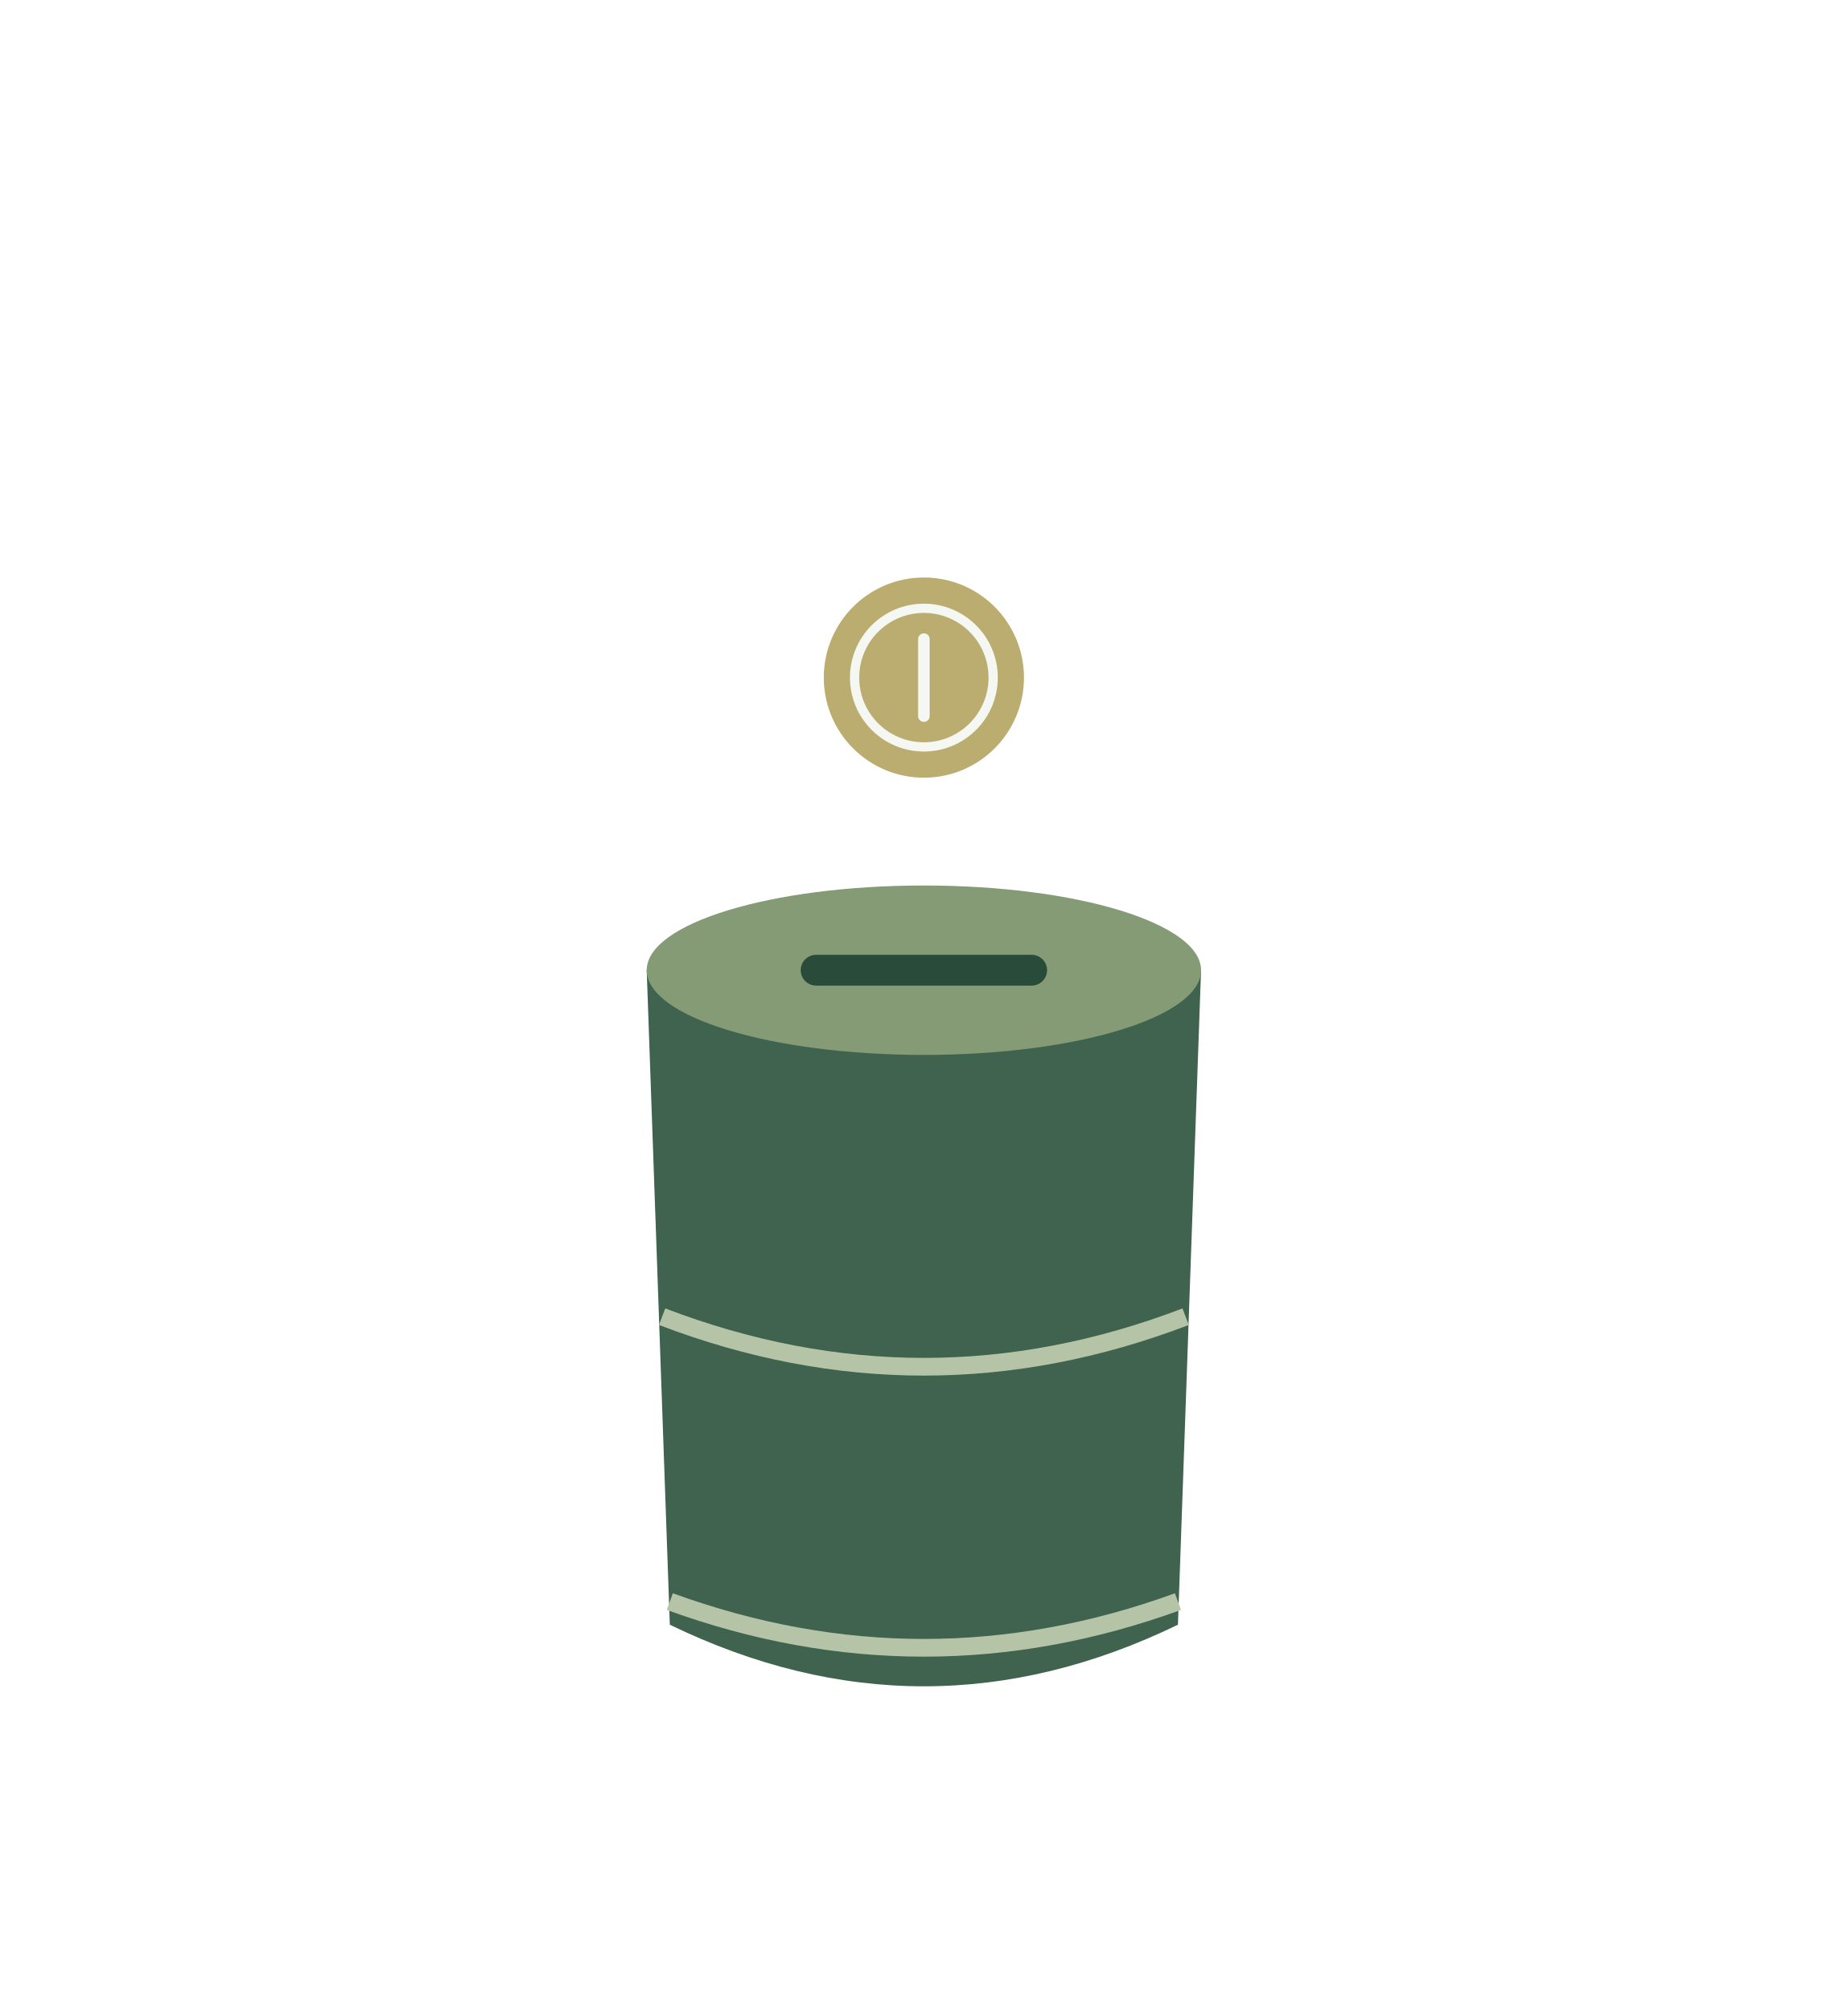
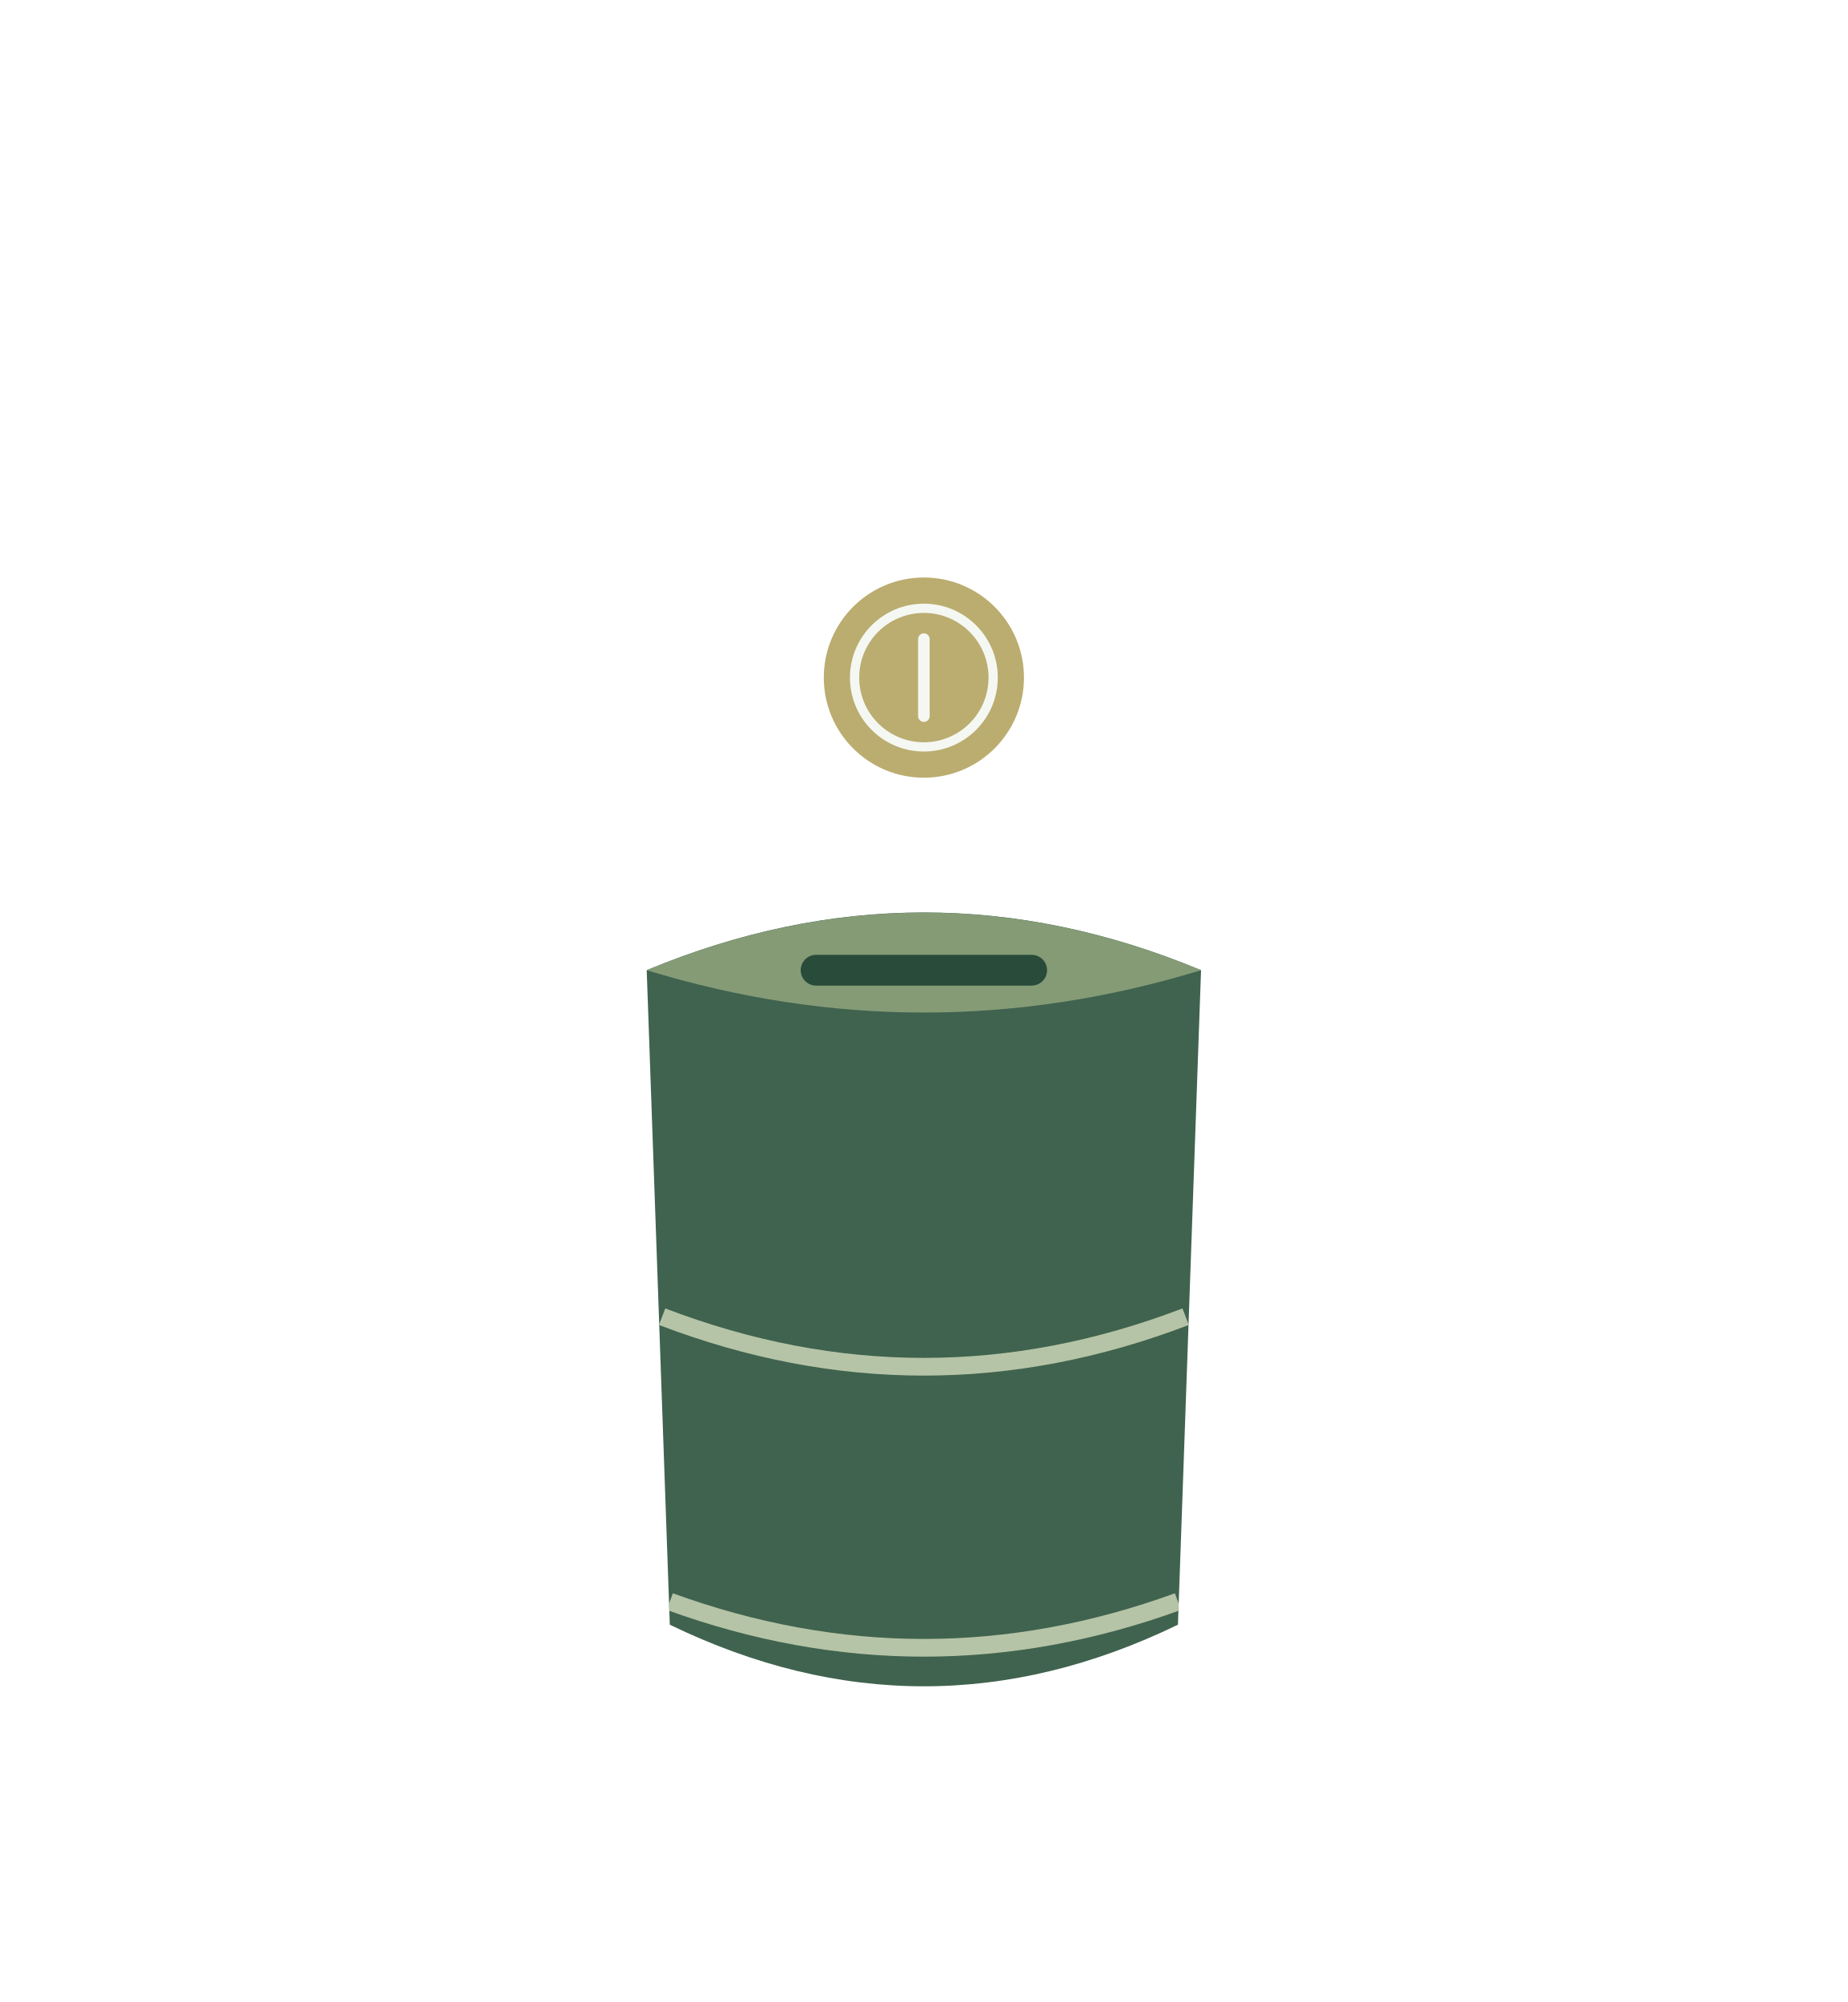
<svg xmlns="http://www.w3.org/2000/svg" viewBox="0 0 240 260">
-   <g transform="matrix(1 0 0 1 0.000 0.000)">
-     <g id="bamboo-bank">
-       <path d="M84 126Q120 111 156 126L153 211Q120 227 87 211Z" fill="#40634f" />
-       <ellipse cx="120" cy="126" rx="36" ry="11" fill="#849b76" />
-       <path d="M106 126H134" stroke="#294b39" stroke-width="4" stroke-linecap="round" />
-       <path d="M86 171Q120 184 154 171" stroke="#b5c4a6" stroke-width="2.3" fill="none" />
-       <path d="M87 208Q120 220 153 208" stroke="#b5c4a6" stroke-width="2.3" fill="none" />
+   <path d="M84 126Q120 111 156 126L153 211Q120 227 87 211Z" transform="matrix(1 0 0 1 0.000 0.000)" fill="#40634f" />
+   <defs>
+     <clipPath id="intro-core">
+       <path d="M84 126Q120 111 156 126L153 211Q120 227 87 211Z" transform="matrix(1 0 0 1 0.000 0.000)" />
+     </clipPath>
+   </defs>
+   <g clip-path="url(#intro-core)">
+     <g transform="matrix(1 0 0 1 0.000 0.000)">
+       <path data-part="rim" d="M84.000 126.000Q120 111.040 156.000 126.000Q120 137.000 84.000 126.000Z" fill="#849b76" />
+       <path d="M106.000 126.000H134.000" stroke="#294b39" stroke-width="4.000" stroke-linecap="round" />
+       <path d="M86 171Q120 184 154 171" fill="none" stroke="#b5c4a6" stroke-width="2.300" />
+       <path d="M87 208Q120 220 153 208" fill="none" stroke="#b5c4a6" stroke-width="2.300" />
    </g>
  </g>
  <defs>
    <clipPath id="intro-coin-slot">
      <rect x="0" y="0" width="240" height="127" />
    </clipPath>
  </defs>
  <g clip-path="url(#intro-coin-slot)">
    <g transform="translate(0 0.000)">
      <g id="coin">
        <circle cx="120" cy="88" r="13" fill="#bbad70" />
        <circle cx="120" cy="88" r="9" fill="none" stroke="#f5f7f2" stroke-width="1.2" />
        <path d="M120 83v10" stroke="#f5f7f2" stroke-width="1.5" stroke-linecap="round" />
      </g>
    </g>
  </g>
</svg>
